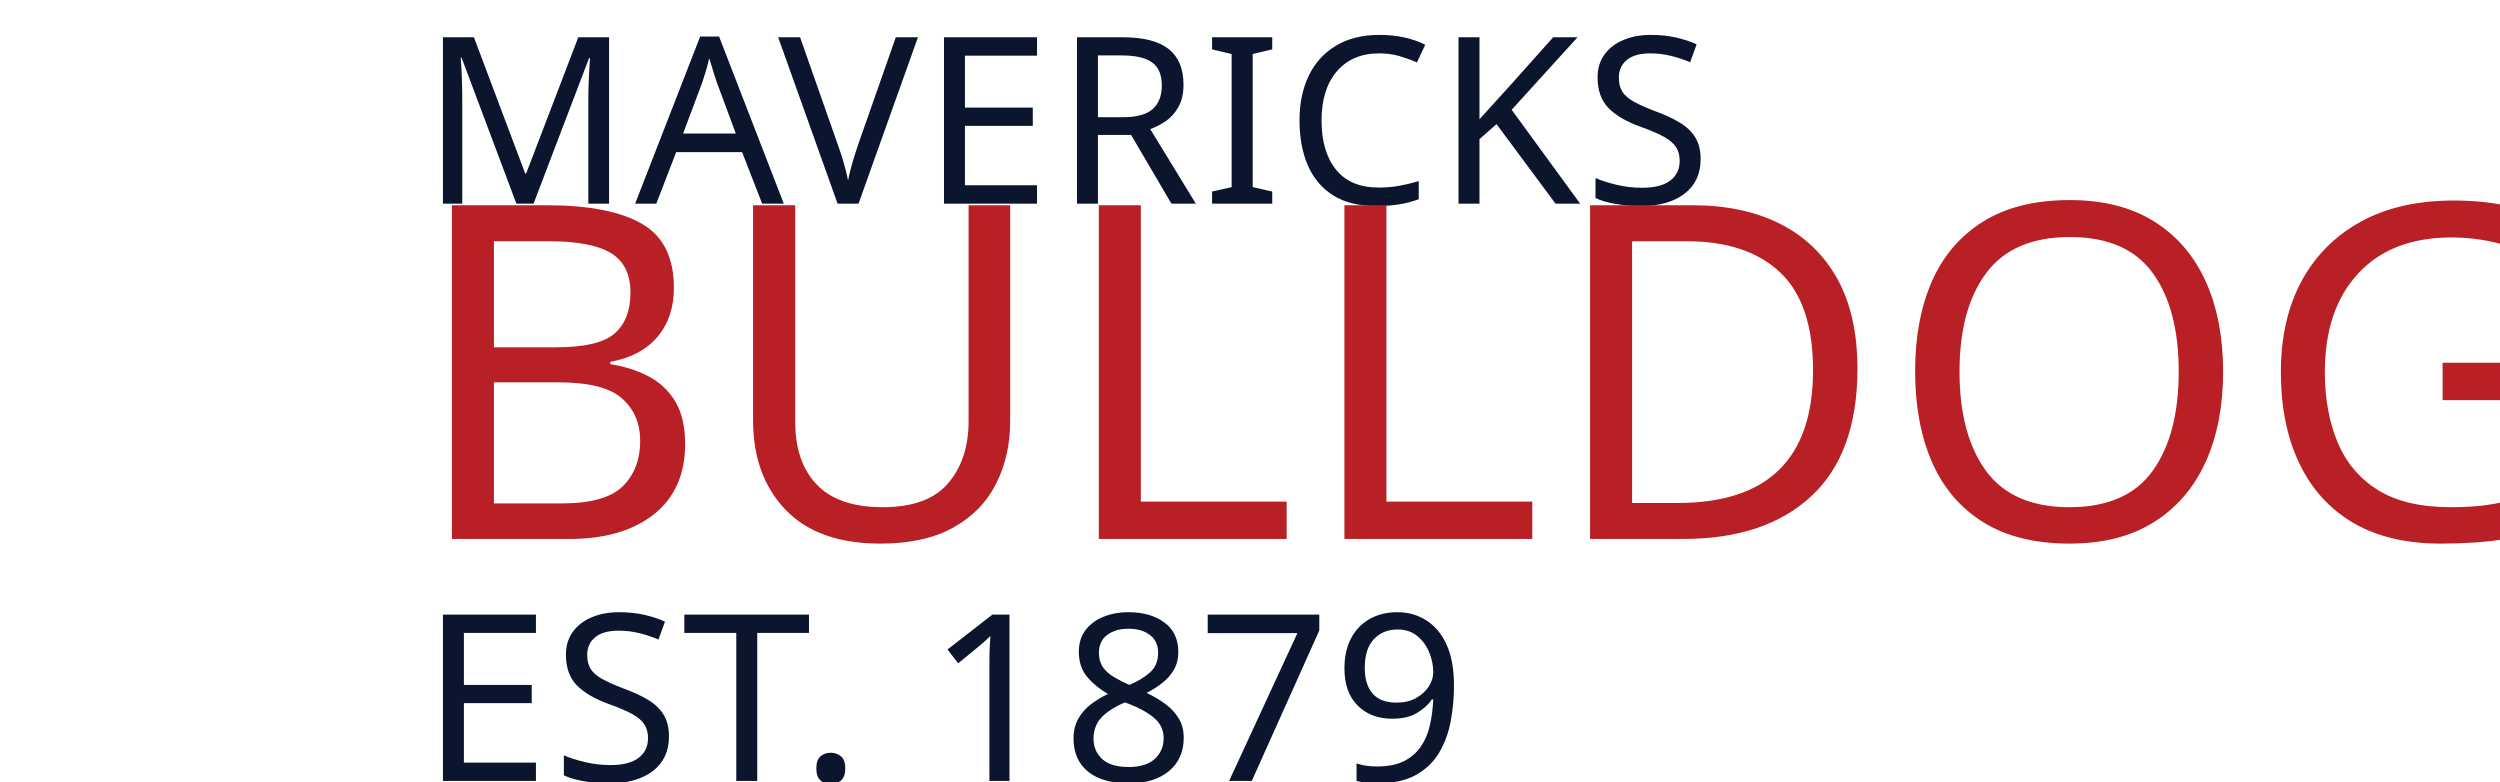
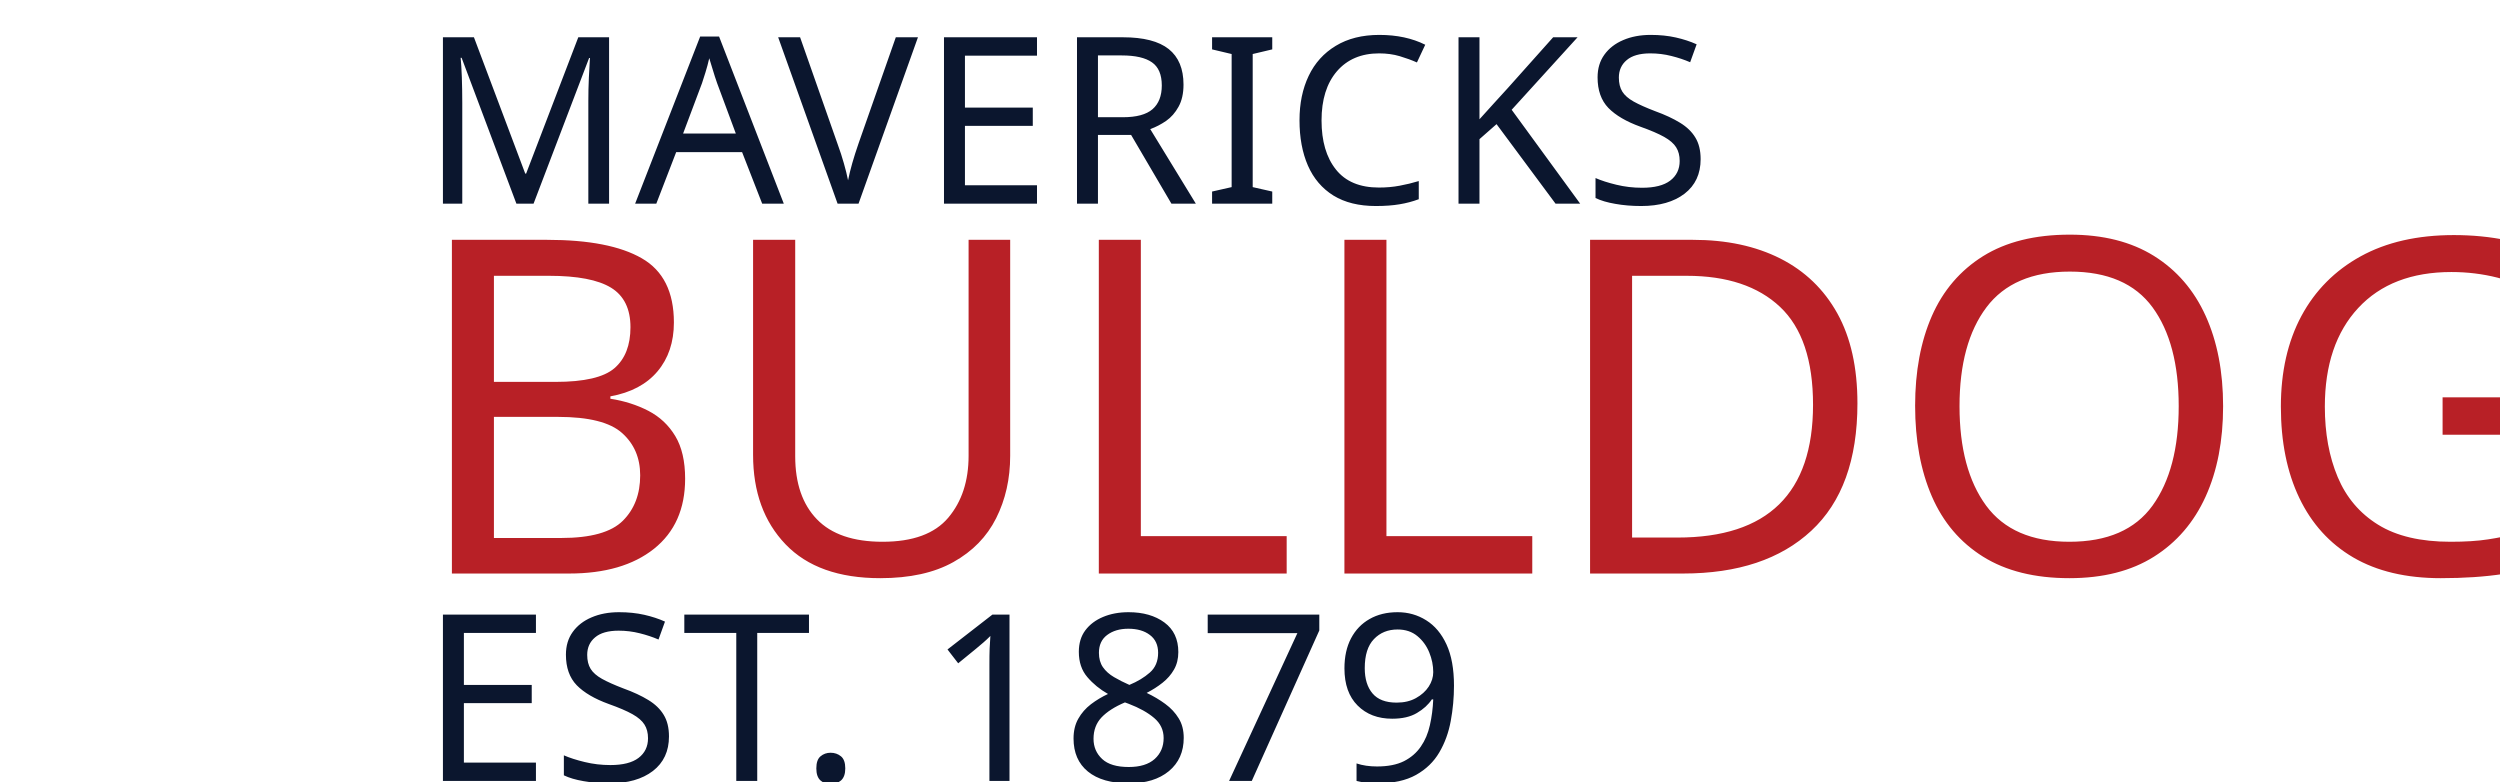
<svg xmlns="http://www.w3.org/2000/svg" version="1.1" id="layout" data-colorable="special_text" preserveAspectRatio="xMidYMid meet">
  <svg viewBox="0 0 240 113" y="3.5%">
    <defs>
      <style type="text/css">
			
				#layout svg {
					overflow: visible;
				}
				@font-face {
					   			    font-family: 'heritage';
									src: url('http://richardsonsports.com/customizer/fonts/bebaskai-regular.woff') format('woff');
									font-weight: normal;
									font-style: normal;
						}	
				
	</style>
    </defs>
    <svg id="top_text-wrapper" class="draggable" y="25.5" height="38px" preserveAspectRatio="xMinYMin meet">
      <text id="top_text" data-name="top_text" data-text-max="10" class="top_text text drag-target scalable" x="0" text-anchor="start" fill="#0B162E" font-family="heritage" font-size="33.7px" data-font-max="33.7" letter-spacing="0.5">MAVERICKS</text>
    </svg>
-     <svg id="main_text-wrapper" class="draggable" y="74" height="68px" preserveAspectRatio="xMinYMin meet">
+     <svg id="main_text-wrapper" class="draggable" y="79" height="60px" preserveAspectRatio="xMinYMin meet">
      <text id="main_text" data-name="main_text" data-text-max="10" class="main_text text drag-target scalable" x="-2" text-anchor="start" fill="#B82026" font-family="heritage" font-size="67.61px" data-font-max="67.61" letter-spacing="0.1">BULLDOGS</text>
    </svg>
    <svg id="bottom_text-wrapper" class="draggable" y="109" height="38px" preserveAspectRatio="xMinYMin meet">
      <text id="bottom_text" data-name="bottom_text" data-text-max="14" class="bottom_text text drag-target scalable" x="0" text-anchor="start" fill="#0B162E" font-family="heritage" font-size="33.7px" data-font-max="33.7" letter-spacing="0.3">EST. 1879</text>
    </svg>
  </svg>
</svg>
